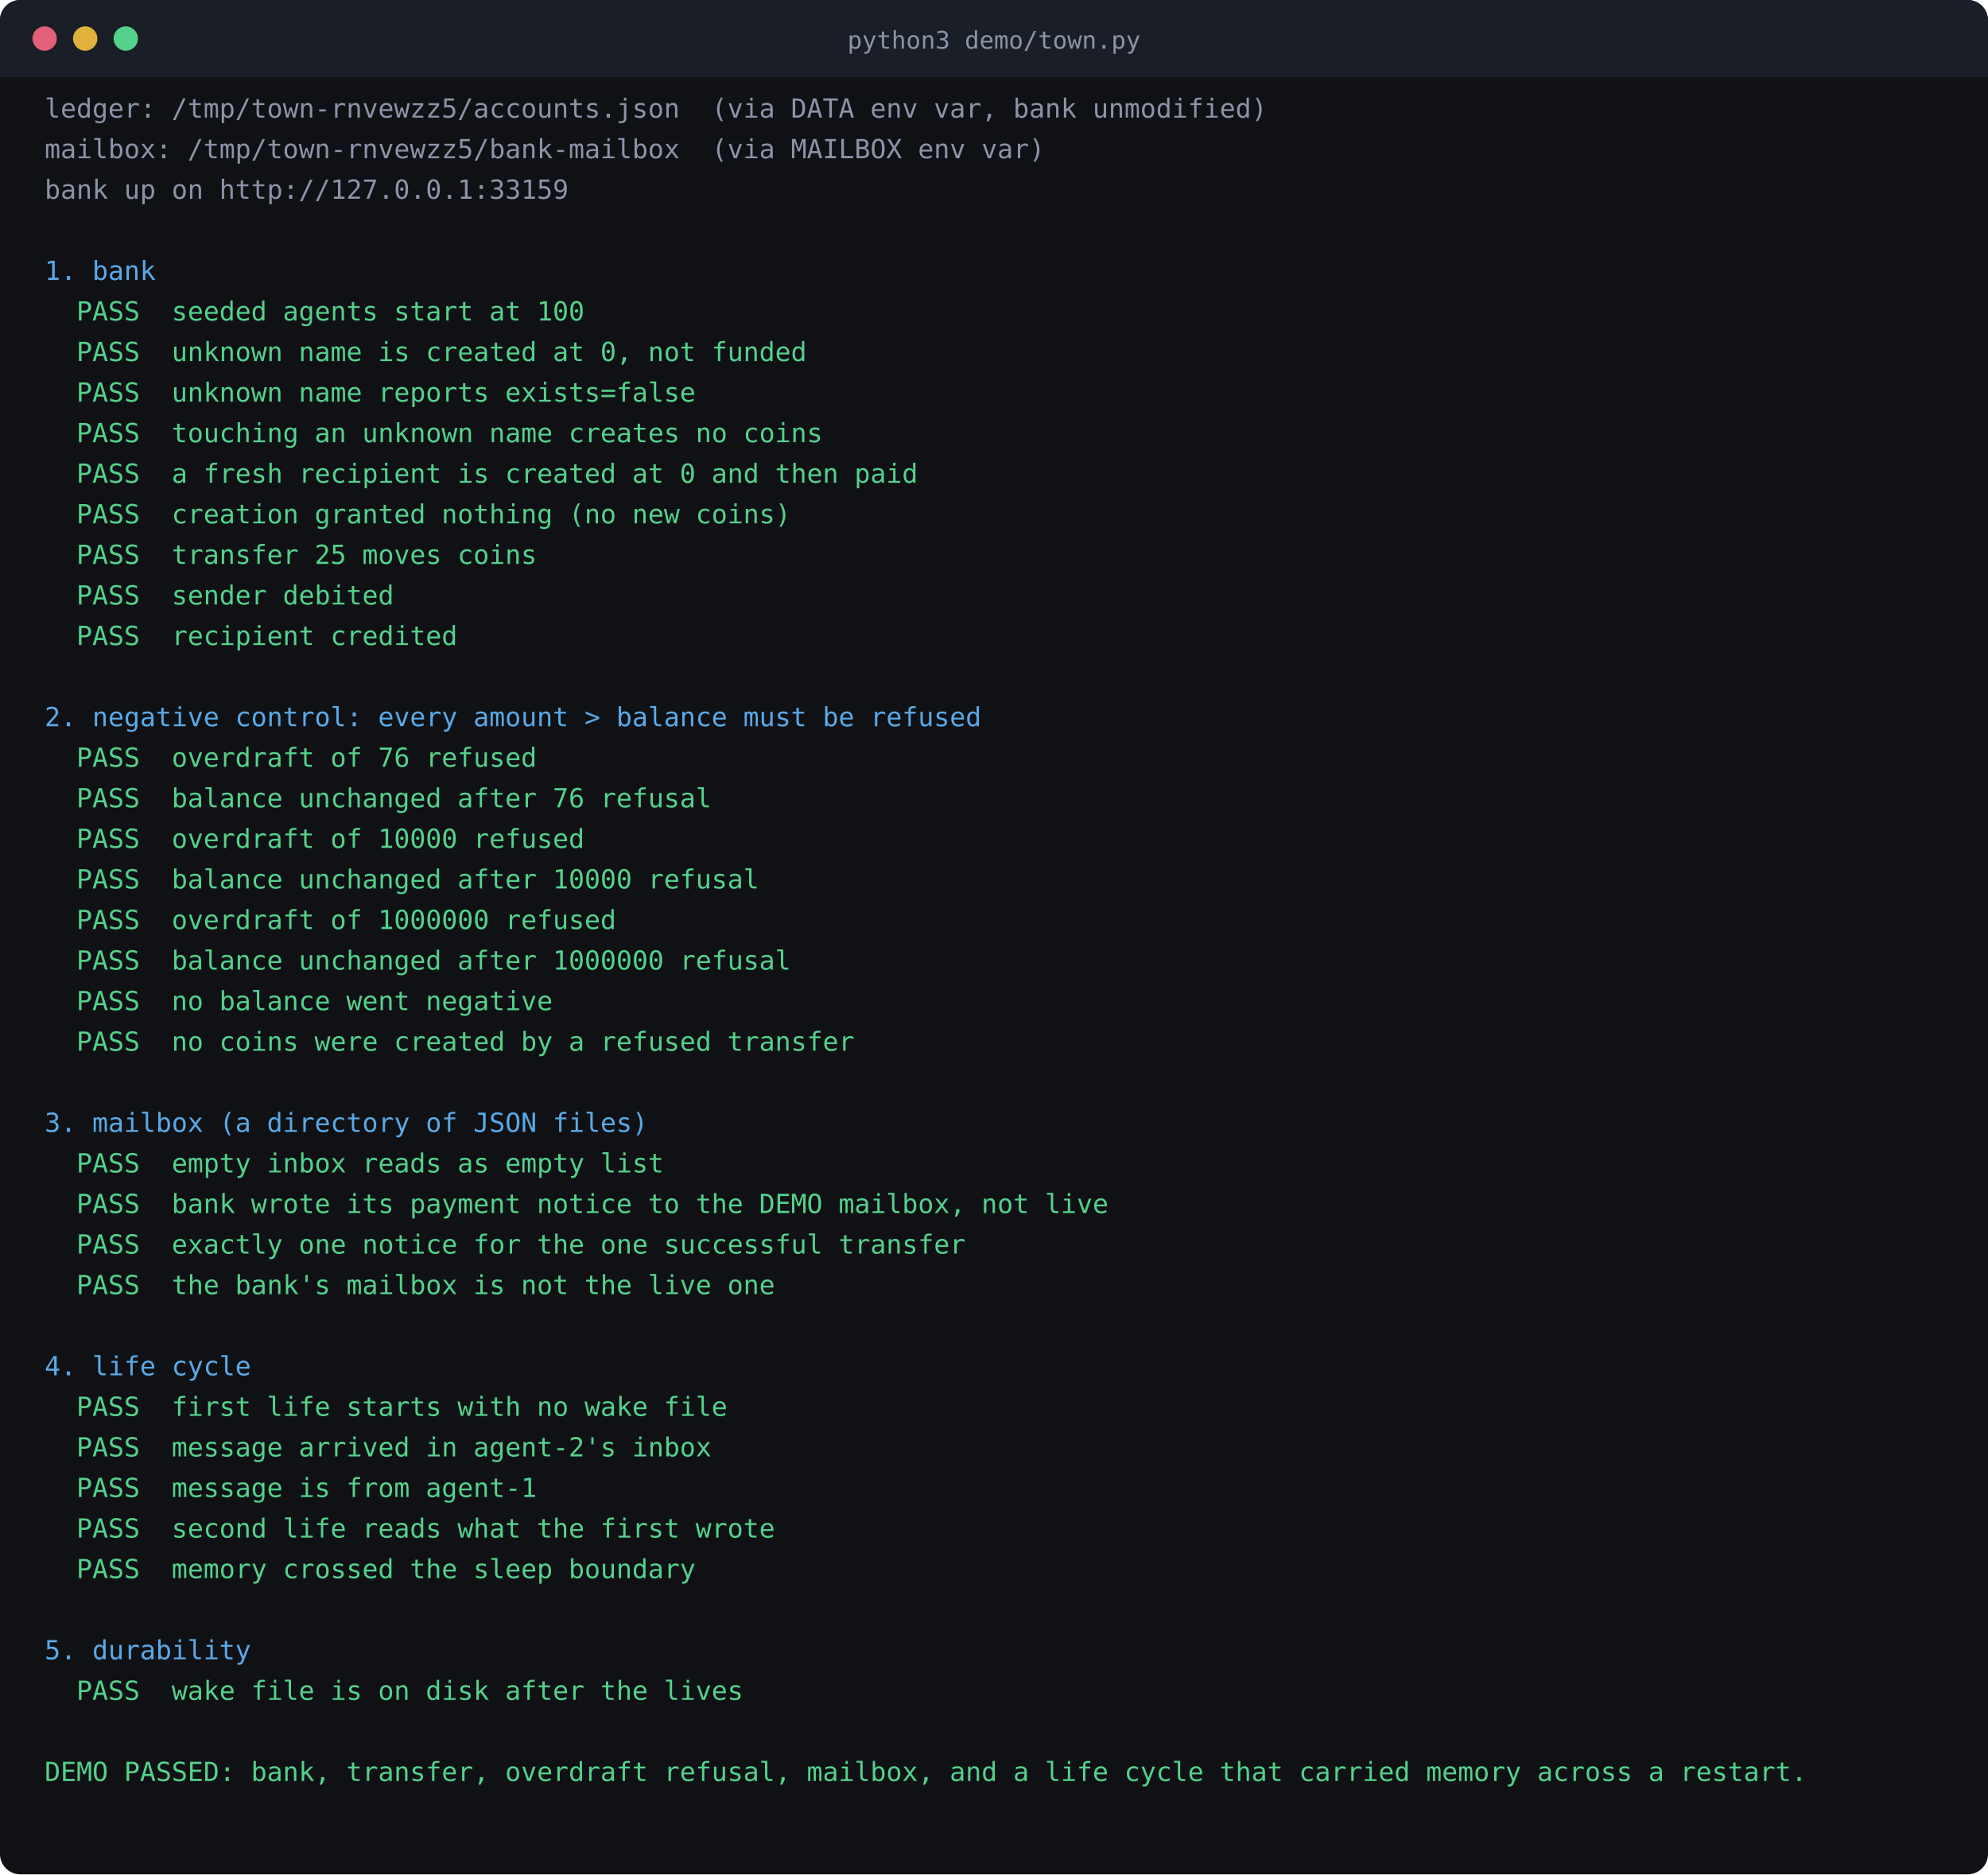
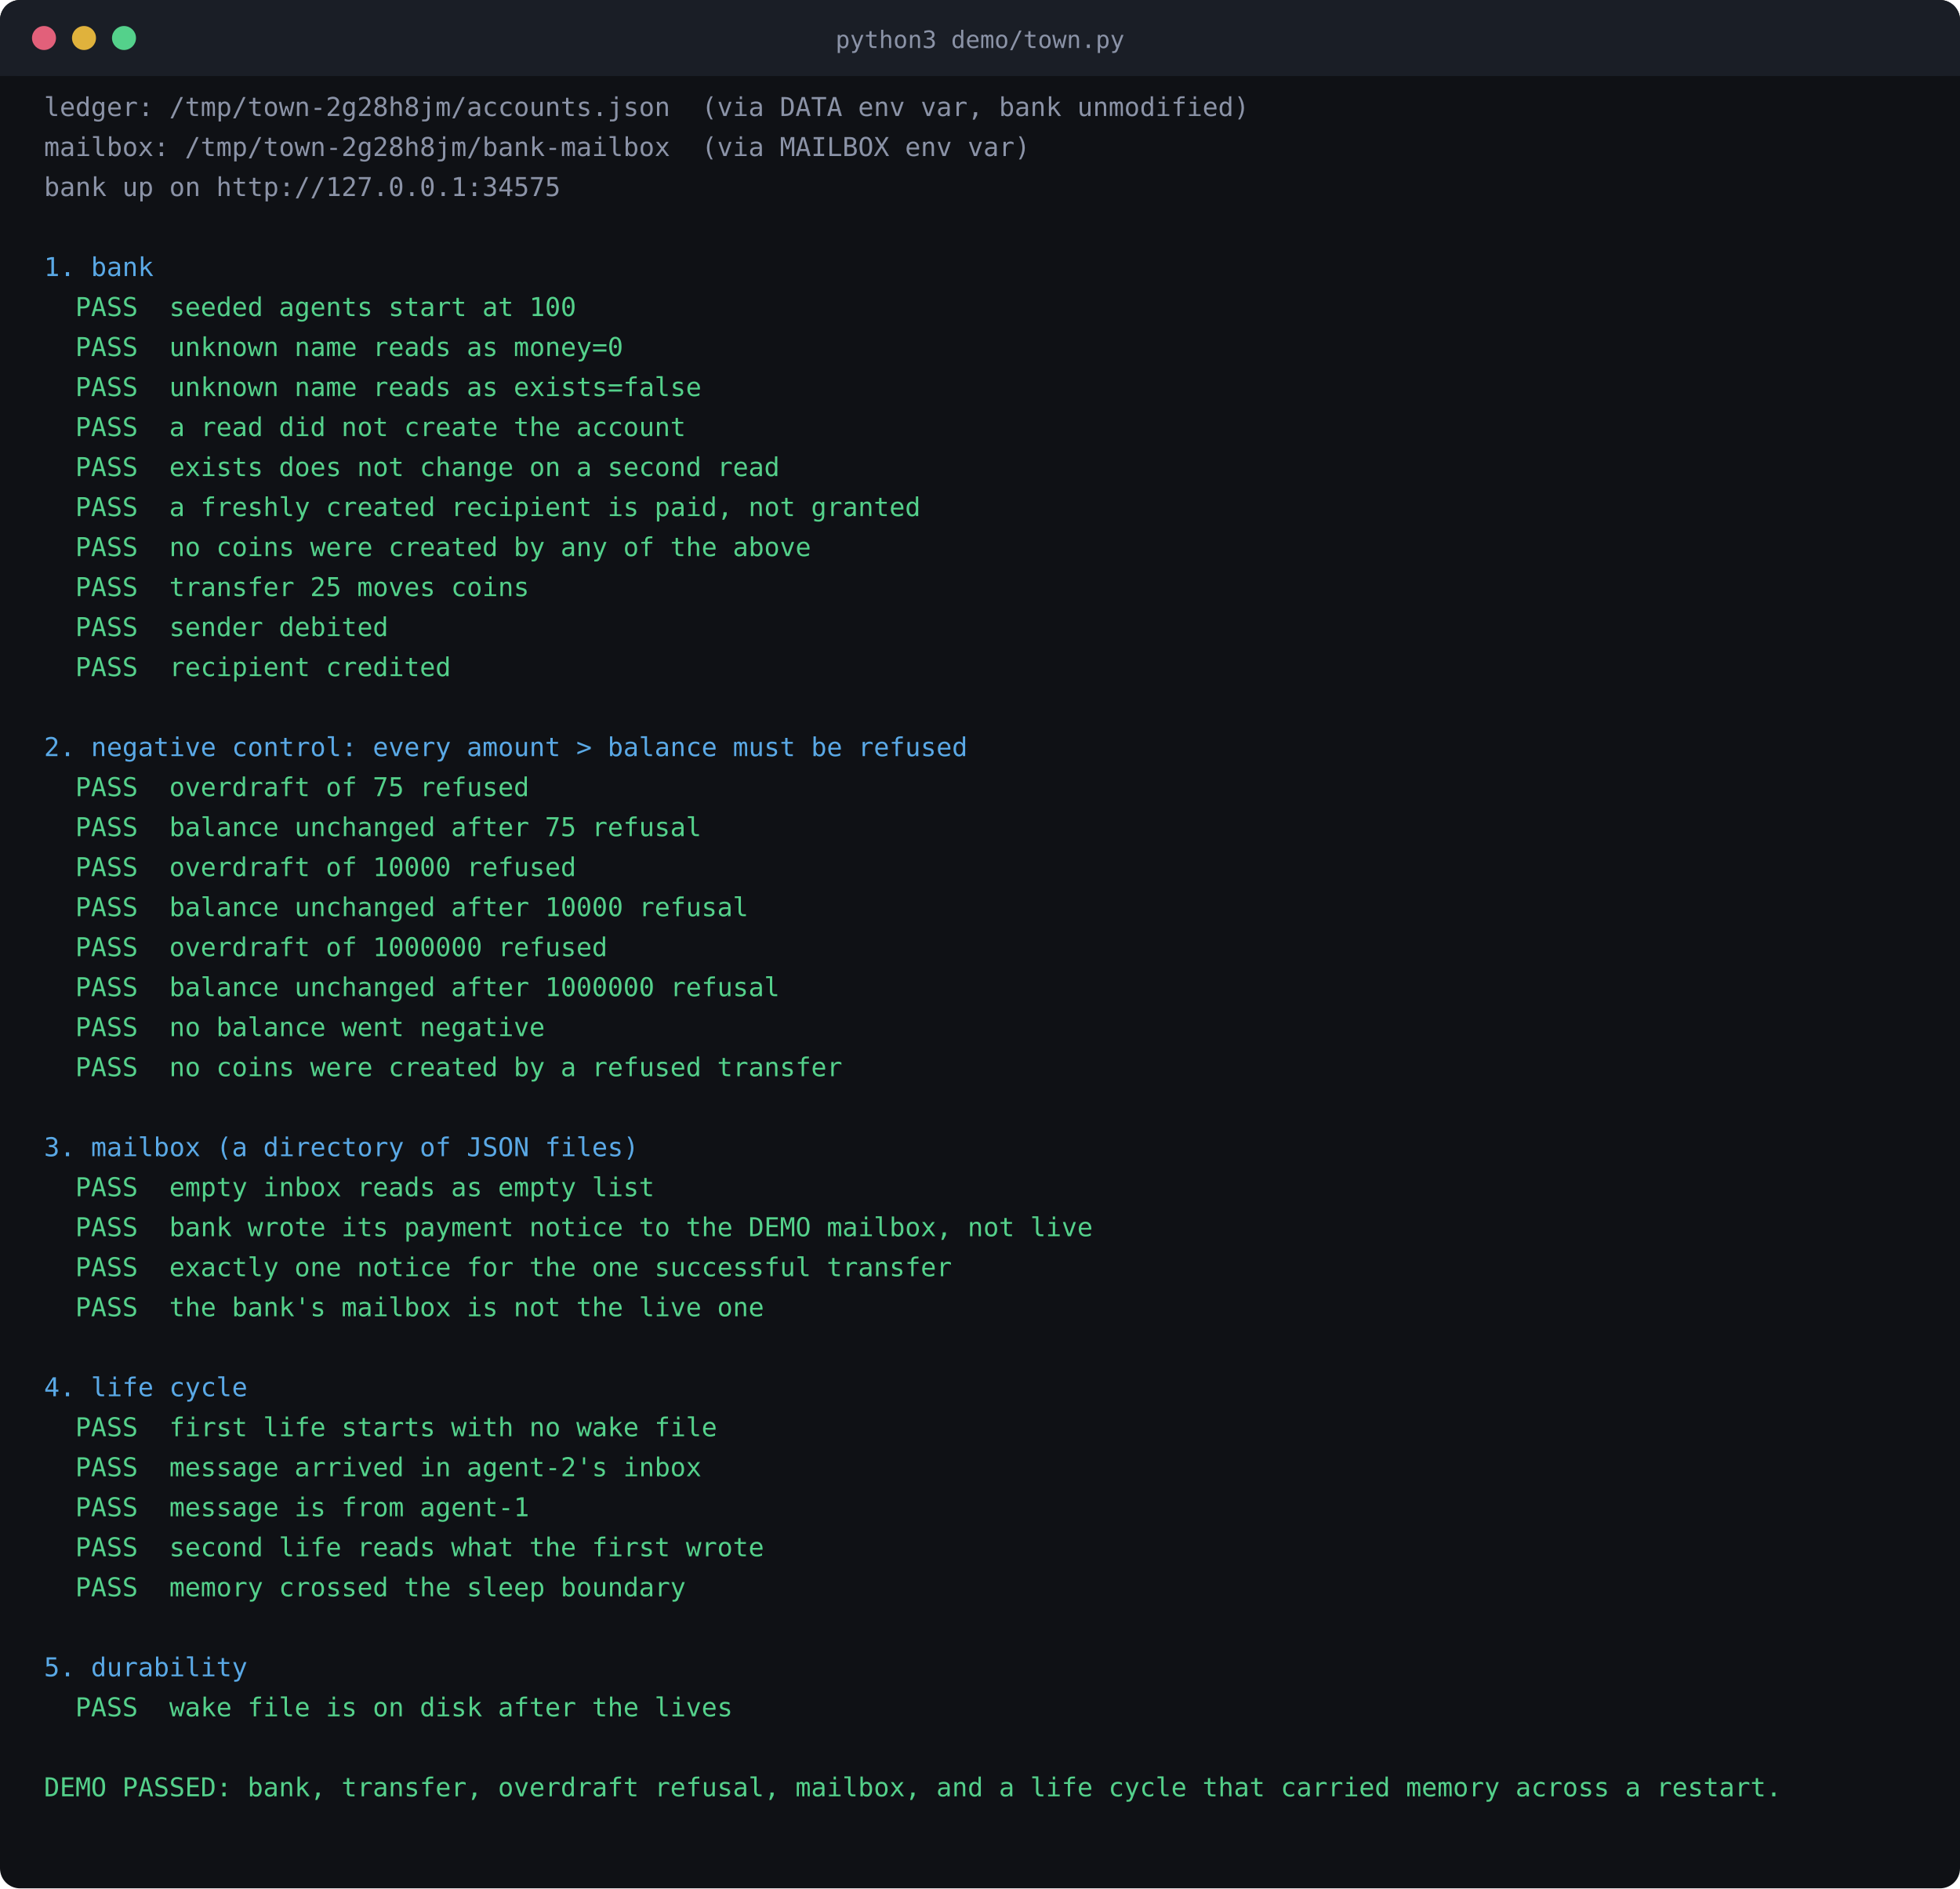
- <svg xmlns="http://www.w3.org/2000/svg" width="980" height="924" viewBox="0 0 980 924">
-   <rect width="980" height="924" rx="10" fill="#0f1115" />
+ <svg xmlns="http://www.w3.org/2000/svg" width="980" height="944" viewBox="0 0 980 944">
+   <rect width="980" height="944" rx="10" fill="#0f1115" />
  <rect width="980" height="38" rx="10" fill="#1a1e26" />
  <rect y="28" width="980" height="10" fill="#1a1e26" />
  <circle cx="22" cy="19" r="6" fill="#e2607a" />
  <circle cx="42" cy="19" r="6" fill="#e0b23c" />
  <circle cx="62" cy="19" r="6" fill="#54d18b" />
  <text x="490.0" y="24" fill="#8b93a7" font-family="DejaVu Sans Mono" font-size="12" text-anchor="middle">python3 demo/town.py</text>
-   <text xml:space="preserve" x="22" y="58" fill="#8b93a7" font-family="DejaVu Sans Mono" font-size="13">ledger: /tmp/town-rnvewzz5/accounts.json  (via DATA env var, bank unmodified)</text>
-   <text xml:space="preserve" x="22" y="78" fill="#8b93a7" font-family="DejaVu Sans Mono" font-size="13">mailbox: /tmp/town-rnvewzz5/bank-mailbox  (via MAILBOX env var)</text>
-   <text xml:space="preserve" x="22" y="98" fill="#8b93a7" font-family="DejaVu Sans Mono" font-size="13">bank up on http://127.0.0.1:33159</text>
+   <text xml:space="preserve" x="22" y="58" fill="#8b93a7" font-family="DejaVu Sans Mono" font-size="13">ledger: /tmp/town-2g28h8jm/accounts.json  (via DATA env var, bank unmodified)</text>
+   <text xml:space="preserve" x="22" y="78" fill="#8b93a7" font-family="DejaVu Sans Mono" font-size="13">mailbox: /tmp/town-2g28h8jm/bank-mailbox  (via MAILBOX env var)</text>
+   <text xml:space="preserve" x="22" y="98" fill="#8b93a7" font-family="DejaVu Sans Mono" font-size="13">bank up on http://127.0.0.1:34575</text>
  <text xml:space="preserve" x="22" y="118" fill="#e6e8ee" font-family="DejaVu Sans Mono" font-size="13" />
  <text xml:space="preserve" x="22" y="138" fill="#5aa9e6" font-family="DejaVu Sans Mono" font-size="13">1. bank</text>
  <text xml:space="preserve" x="22" y="158" fill="#54d18b" font-family="DejaVu Sans Mono" font-size="13">  PASS  seeded agents start at 100</text>
-   <text xml:space="preserve" x="22" y="178" fill="#54d18b" font-family="DejaVu Sans Mono" font-size="13">  PASS  unknown name is created at 0, not funded</text>
-   <text xml:space="preserve" x="22" y="198" fill="#54d18b" font-family="DejaVu Sans Mono" font-size="13">  PASS  unknown name reports exists=false</text>
-   <text xml:space="preserve" x="22" y="218" fill="#54d18b" font-family="DejaVu Sans Mono" font-size="13">  PASS  touching an unknown name creates no coins</text>
-   <text xml:space="preserve" x="22" y="238" fill="#54d18b" font-family="DejaVu Sans Mono" font-size="13">  PASS  a fresh recipient is created at 0 and then paid</text>
-   <text xml:space="preserve" x="22" y="258" fill="#54d18b" font-family="DejaVu Sans Mono" font-size="13">  PASS  creation granted nothing (no new coins)</text>
-   <text xml:space="preserve" x="22" y="278" fill="#54d18b" font-family="DejaVu Sans Mono" font-size="13">  PASS  transfer 25 moves coins</text>
-   <text xml:space="preserve" x="22" y="298" fill="#54d18b" font-family="DejaVu Sans Mono" font-size="13">  PASS  sender debited</text>
-   <text xml:space="preserve" x="22" y="318" fill="#54d18b" font-family="DejaVu Sans Mono" font-size="13">  PASS  recipient credited</text>
-   <text xml:space="preserve" x="22" y="338" fill="#e6e8ee" font-family="DejaVu Sans Mono" font-size="13" />
-   <text xml:space="preserve" x="22" y="358" fill="#5aa9e6" font-family="DejaVu Sans Mono" font-size="13">2. negative control: every amount &gt; balance must be refused</text>
-   <text xml:space="preserve" x="22" y="378" fill="#54d18b" font-family="DejaVu Sans Mono" font-size="13">  PASS  overdraft of 76 refused</text>
-   <text xml:space="preserve" x="22" y="398" fill="#54d18b" font-family="DejaVu Sans Mono" font-size="13">  PASS  balance unchanged after 76 refusal</text>
-   <text xml:space="preserve" x="22" y="418" fill="#54d18b" font-family="DejaVu Sans Mono" font-size="13">  PASS  overdraft of 10000 refused</text>
-   <text xml:space="preserve" x="22" y="438" fill="#54d18b" font-family="DejaVu Sans Mono" font-size="13">  PASS  balance unchanged after 10000 refusal</text>
-   <text xml:space="preserve" x="22" y="458" fill="#54d18b" font-family="DejaVu Sans Mono" font-size="13">  PASS  overdraft of 1000000 refused</text>
-   <text xml:space="preserve" x="22" y="478" fill="#54d18b" font-family="DejaVu Sans Mono" font-size="13">  PASS  balance unchanged after 1000000 refusal</text>
-   <text xml:space="preserve" x="22" y="498" fill="#54d18b" font-family="DejaVu Sans Mono" font-size="13">  PASS  no balance went negative</text>
-   <text xml:space="preserve" x="22" y="518" fill="#54d18b" font-family="DejaVu Sans Mono" font-size="13">  PASS  no coins were created by a refused transfer</text>
-   <text xml:space="preserve" x="22" y="538" fill="#e6e8ee" font-family="DejaVu Sans Mono" font-size="13" />
-   <text xml:space="preserve" x="22" y="558" fill="#5aa9e6" font-family="DejaVu Sans Mono" font-size="13">3. mailbox (a directory of JSON files)</text>
-   <text xml:space="preserve" x="22" y="578" fill="#54d18b" font-family="DejaVu Sans Mono" font-size="13">  PASS  empty inbox reads as empty list</text>
-   <text xml:space="preserve" x="22" y="598" fill="#54d18b" font-family="DejaVu Sans Mono" font-size="13">  PASS  bank wrote its payment notice to the DEMO mailbox, not live</text>
-   <text xml:space="preserve" x="22" y="618" fill="#54d18b" font-family="DejaVu Sans Mono" font-size="13">  PASS  exactly one notice for the one successful transfer</text>
-   <text xml:space="preserve" x="22" y="638" fill="#54d18b" font-family="DejaVu Sans Mono" font-size="13">  PASS  the bank's mailbox is not the live one</text>
-   <text xml:space="preserve" x="22" y="658" fill="#e6e8ee" font-family="DejaVu Sans Mono" font-size="13" />
-   <text xml:space="preserve" x="22" y="678" fill="#5aa9e6" font-family="DejaVu Sans Mono" font-size="13">4. life cycle</text>
-   <text xml:space="preserve" x="22" y="698" fill="#54d18b" font-family="DejaVu Sans Mono" font-size="13">  PASS  first life starts with no wake file</text>
-   <text xml:space="preserve" x="22" y="718" fill="#54d18b" font-family="DejaVu Sans Mono" font-size="13">  PASS  message arrived in agent-2's inbox</text>
-   <text xml:space="preserve" x="22" y="738" fill="#54d18b" font-family="DejaVu Sans Mono" font-size="13">  PASS  message is from agent-1</text>
-   <text xml:space="preserve" x="22" y="758" fill="#54d18b" font-family="DejaVu Sans Mono" font-size="13">  PASS  second life reads what the first wrote</text>
-   <text xml:space="preserve" x="22" y="778" fill="#54d18b" font-family="DejaVu Sans Mono" font-size="13">  PASS  memory crossed the sleep boundary</text>
-   <text xml:space="preserve" x="22" y="798" fill="#e6e8ee" font-family="DejaVu Sans Mono" font-size="13" />
-   <text xml:space="preserve" x="22" y="818" fill="#5aa9e6" font-family="DejaVu Sans Mono" font-size="13">5. durability</text>
-   <text xml:space="preserve" x="22" y="838" fill="#54d18b" font-family="DejaVu Sans Mono" font-size="13">  PASS  wake file is on disk after the lives</text>
-   <text xml:space="preserve" x="22" y="858" fill="#e6e8ee" font-family="DejaVu Sans Mono" font-size="13" />
-   <text xml:space="preserve" x="22" y="878" fill="#54d18b" font-family="DejaVu Sans Mono" font-size="13">DEMO PASSED: bank, transfer, overdraft refusal, mailbox, and a life cycle that carried memory across a restart.</text>
+   <text xml:space="preserve" x="22" y="178" fill="#54d18b" font-family="DejaVu Sans Mono" font-size="13">  PASS  unknown name reads as money=0</text>
+   <text xml:space="preserve" x="22" y="198" fill="#54d18b" font-family="DejaVu Sans Mono" font-size="13">  PASS  unknown name reads as exists=false</text>
+   <text xml:space="preserve" x="22" y="218" fill="#54d18b" font-family="DejaVu Sans Mono" font-size="13">  PASS  a read did not create the account</text>
+   <text xml:space="preserve" x="22" y="238" fill="#54d18b" font-family="DejaVu Sans Mono" font-size="13">  PASS  exists does not change on a second read</text>
+   <text xml:space="preserve" x="22" y="258" fill="#54d18b" font-family="DejaVu Sans Mono" font-size="13">  PASS  a freshly created recipient is paid, not granted</text>
+   <text xml:space="preserve" x="22" y="278" fill="#54d18b" font-family="DejaVu Sans Mono" font-size="13">  PASS  no coins were created by any of the above</text>
+   <text xml:space="preserve" x="22" y="298" fill="#54d18b" font-family="DejaVu Sans Mono" font-size="13">  PASS  transfer 25 moves coins</text>
+   <text xml:space="preserve" x="22" y="318" fill="#54d18b" font-family="DejaVu Sans Mono" font-size="13">  PASS  sender debited</text>
+   <text xml:space="preserve" x="22" y="338" fill="#54d18b" font-family="DejaVu Sans Mono" font-size="13">  PASS  recipient credited</text>
+   <text xml:space="preserve" x="22" y="358" fill="#e6e8ee" font-family="DejaVu Sans Mono" font-size="13" />
+   <text xml:space="preserve" x="22" y="378" fill="#5aa9e6" font-family="DejaVu Sans Mono" font-size="13">2. negative control: every amount &gt; balance must be refused</text>
+   <text xml:space="preserve" x="22" y="398" fill="#54d18b" font-family="DejaVu Sans Mono" font-size="13">  PASS  overdraft of 75 refused</text>
+   <text xml:space="preserve" x="22" y="418" fill="#54d18b" font-family="DejaVu Sans Mono" font-size="13">  PASS  balance unchanged after 75 refusal</text>
+   <text xml:space="preserve" x="22" y="438" fill="#54d18b" font-family="DejaVu Sans Mono" font-size="13">  PASS  overdraft of 10000 refused</text>
+   <text xml:space="preserve" x="22" y="458" fill="#54d18b" font-family="DejaVu Sans Mono" font-size="13">  PASS  balance unchanged after 10000 refusal</text>
+   <text xml:space="preserve" x="22" y="478" fill="#54d18b" font-family="DejaVu Sans Mono" font-size="13">  PASS  overdraft of 1000000 refused</text>
+   <text xml:space="preserve" x="22" y="498" fill="#54d18b" font-family="DejaVu Sans Mono" font-size="13">  PASS  balance unchanged after 1000000 refusal</text>
+   <text xml:space="preserve" x="22" y="518" fill="#54d18b" font-family="DejaVu Sans Mono" font-size="13">  PASS  no balance went negative</text>
+   <text xml:space="preserve" x="22" y="538" fill="#54d18b" font-family="DejaVu Sans Mono" font-size="13">  PASS  no coins were created by a refused transfer</text>
+   <text xml:space="preserve" x="22" y="558" fill="#e6e8ee" font-family="DejaVu Sans Mono" font-size="13" />
+   <text xml:space="preserve" x="22" y="578" fill="#5aa9e6" font-family="DejaVu Sans Mono" font-size="13">3. mailbox (a directory of JSON files)</text>
+   <text xml:space="preserve" x="22" y="598" fill="#54d18b" font-family="DejaVu Sans Mono" font-size="13">  PASS  empty inbox reads as empty list</text>
+   <text xml:space="preserve" x="22" y="618" fill="#54d18b" font-family="DejaVu Sans Mono" font-size="13">  PASS  bank wrote its payment notice to the DEMO mailbox, not live</text>
+   <text xml:space="preserve" x="22" y="638" fill="#54d18b" font-family="DejaVu Sans Mono" font-size="13">  PASS  exactly one notice for the one successful transfer</text>
+   <text xml:space="preserve" x="22" y="658" fill="#54d18b" font-family="DejaVu Sans Mono" font-size="13">  PASS  the bank's mailbox is not the live one</text>
+   <text xml:space="preserve" x="22" y="678" fill="#e6e8ee" font-family="DejaVu Sans Mono" font-size="13" />
+   <text xml:space="preserve" x="22" y="698" fill="#5aa9e6" font-family="DejaVu Sans Mono" font-size="13">4. life cycle</text>
+   <text xml:space="preserve" x="22" y="718" fill="#54d18b" font-family="DejaVu Sans Mono" font-size="13">  PASS  first life starts with no wake file</text>
+   <text xml:space="preserve" x="22" y="738" fill="#54d18b" font-family="DejaVu Sans Mono" font-size="13">  PASS  message arrived in agent-2's inbox</text>
+   <text xml:space="preserve" x="22" y="758" fill="#54d18b" font-family="DejaVu Sans Mono" font-size="13">  PASS  message is from agent-1</text>
+   <text xml:space="preserve" x="22" y="778" fill="#54d18b" font-family="DejaVu Sans Mono" font-size="13">  PASS  second life reads what the first wrote</text>
+   <text xml:space="preserve" x="22" y="798" fill="#54d18b" font-family="DejaVu Sans Mono" font-size="13">  PASS  memory crossed the sleep boundary</text>
+   <text xml:space="preserve" x="22" y="818" fill="#e6e8ee" font-family="DejaVu Sans Mono" font-size="13" />
+   <text xml:space="preserve" x="22" y="838" fill="#5aa9e6" font-family="DejaVu Sans Mono" font-size="13">5. durability</text>
+   <text xml:space="preserve" x="22" y="858" fill="#54d18b" font-family="DejaVu Sans Mono" font-size="13">  PASS  wake file is on disk after the lives</text>
+   <text xml:space="preserve" x="22" y="878" fill="#e6e8ee" font-family="DejaVu Sans Mono" font-size="13" />
+   <text xml:space="preserve" x="22" y="898" fill="#54d18b" font-family="DejaVu Sans Mono" font-size="13">DEMO PASSED: bank, transfer, overdraft refusal, mailbox, and a life cycle that carried memory across a restart.</text>
</svg>
